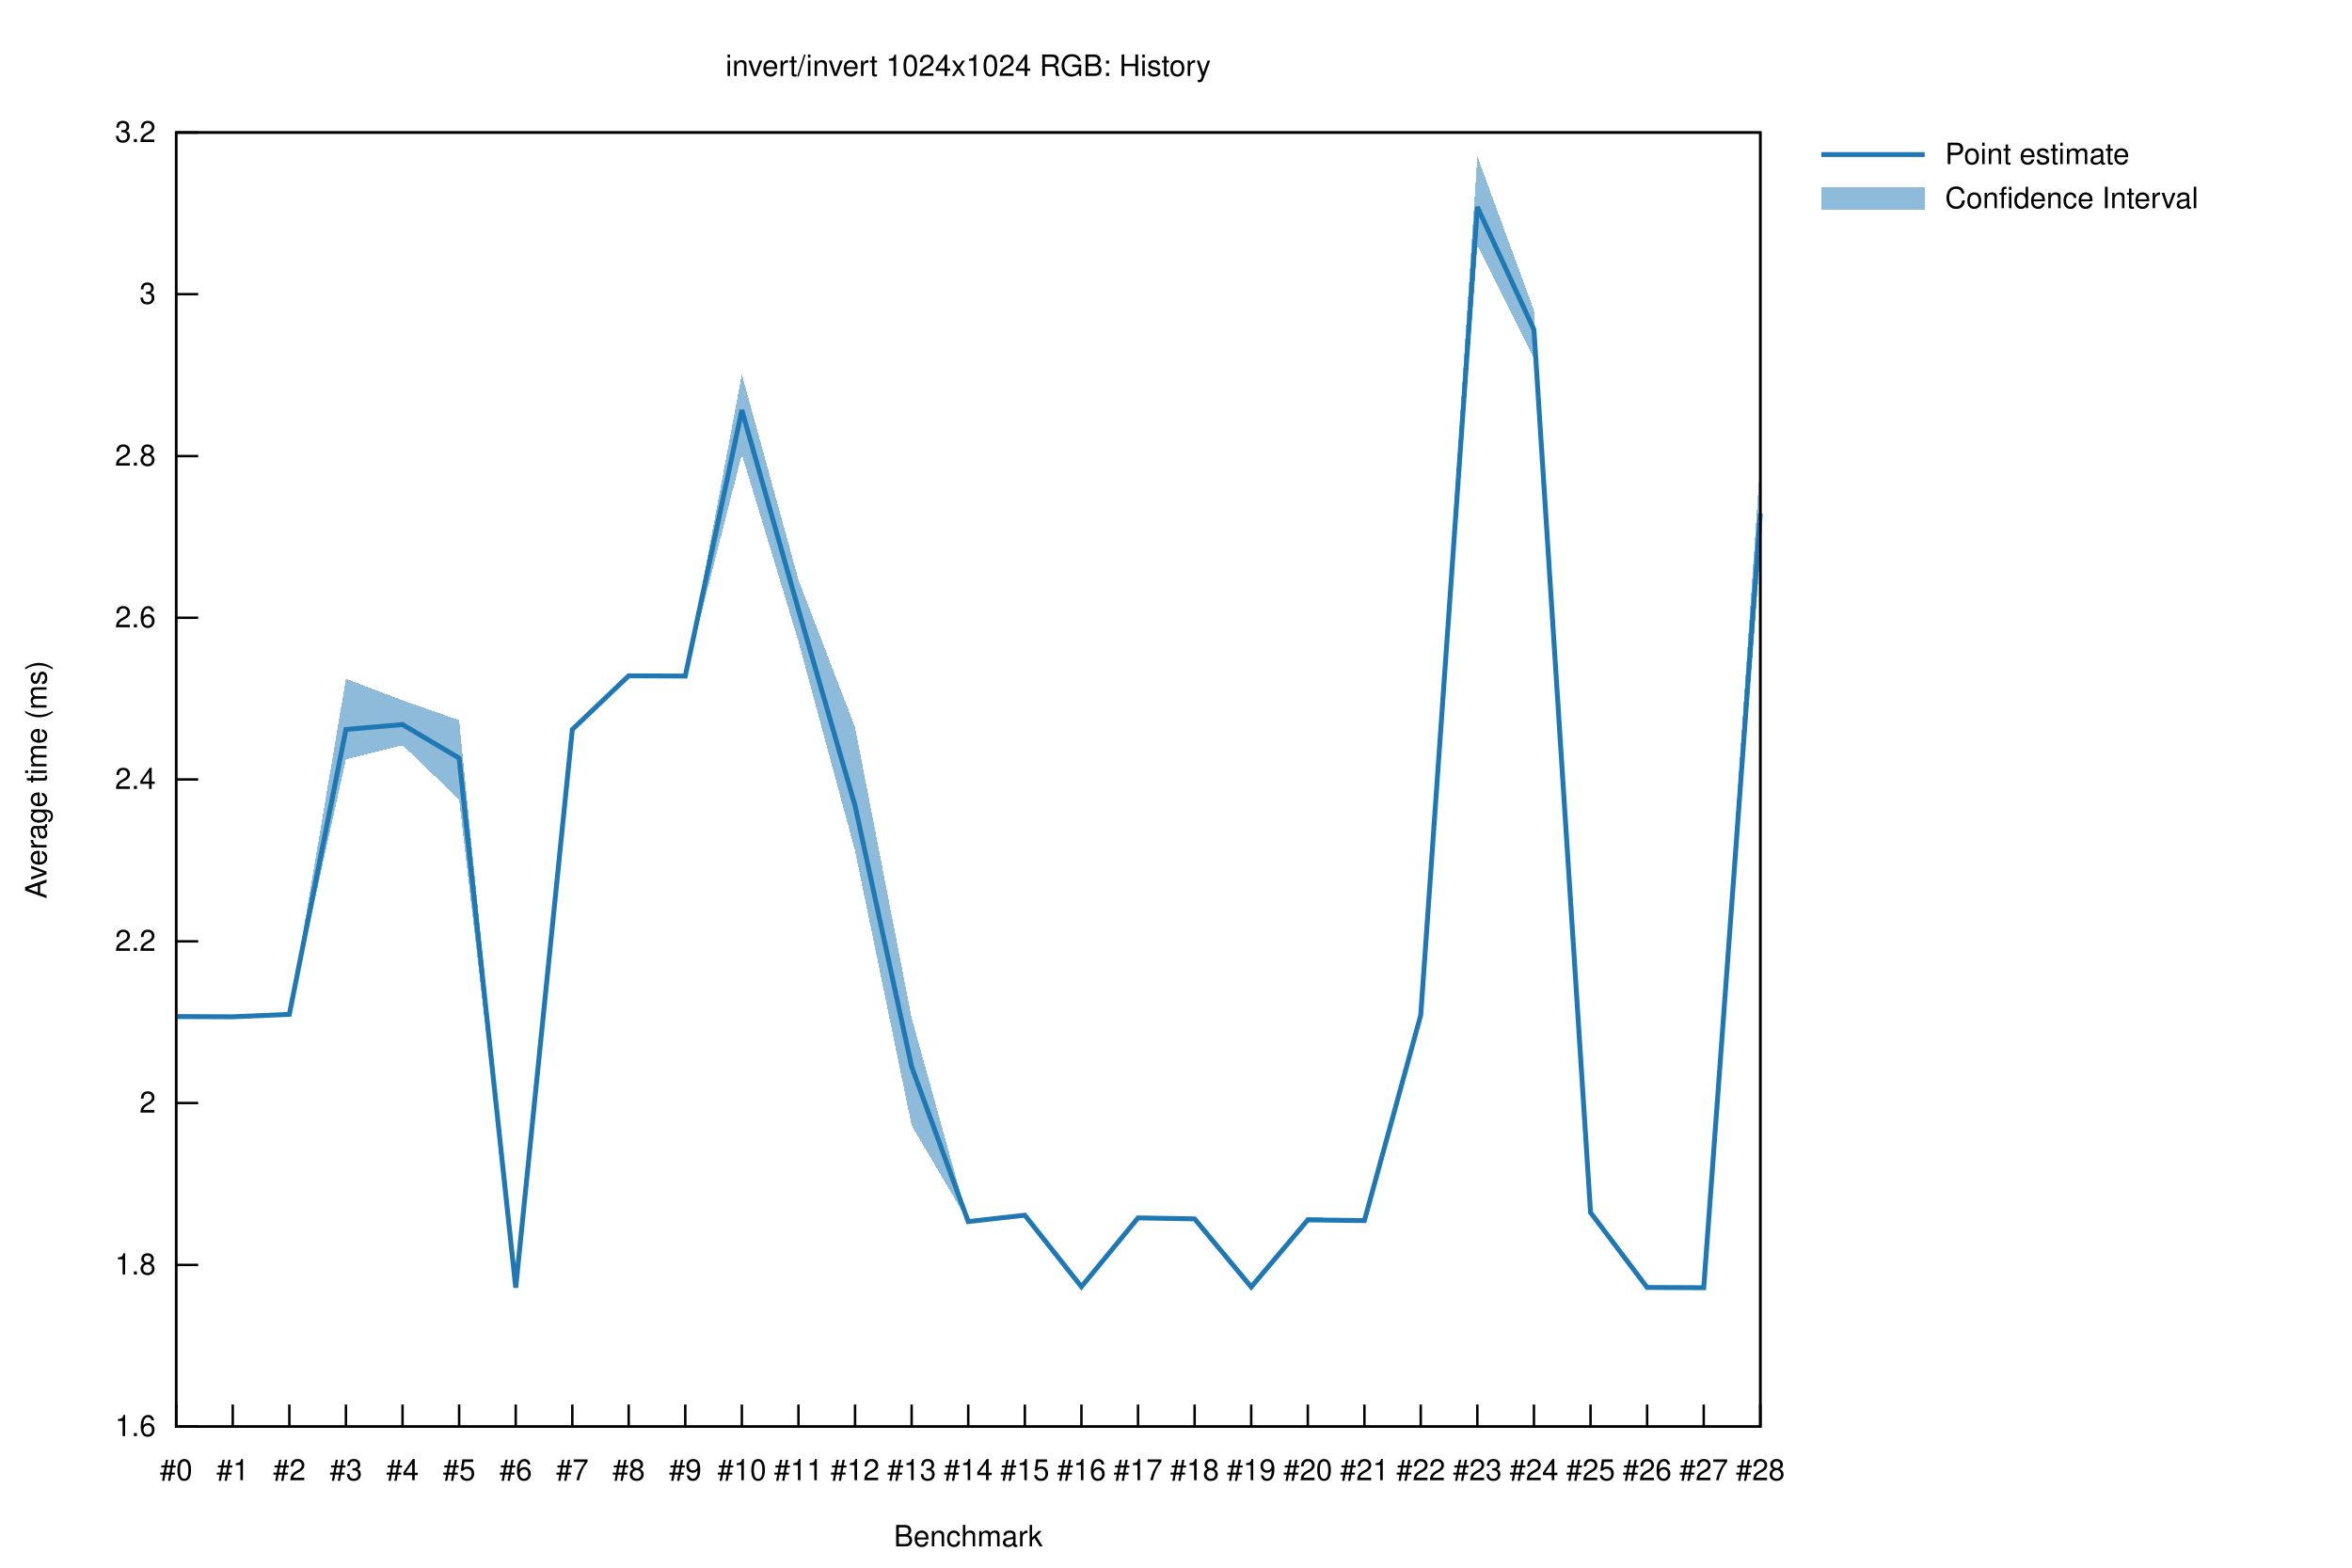
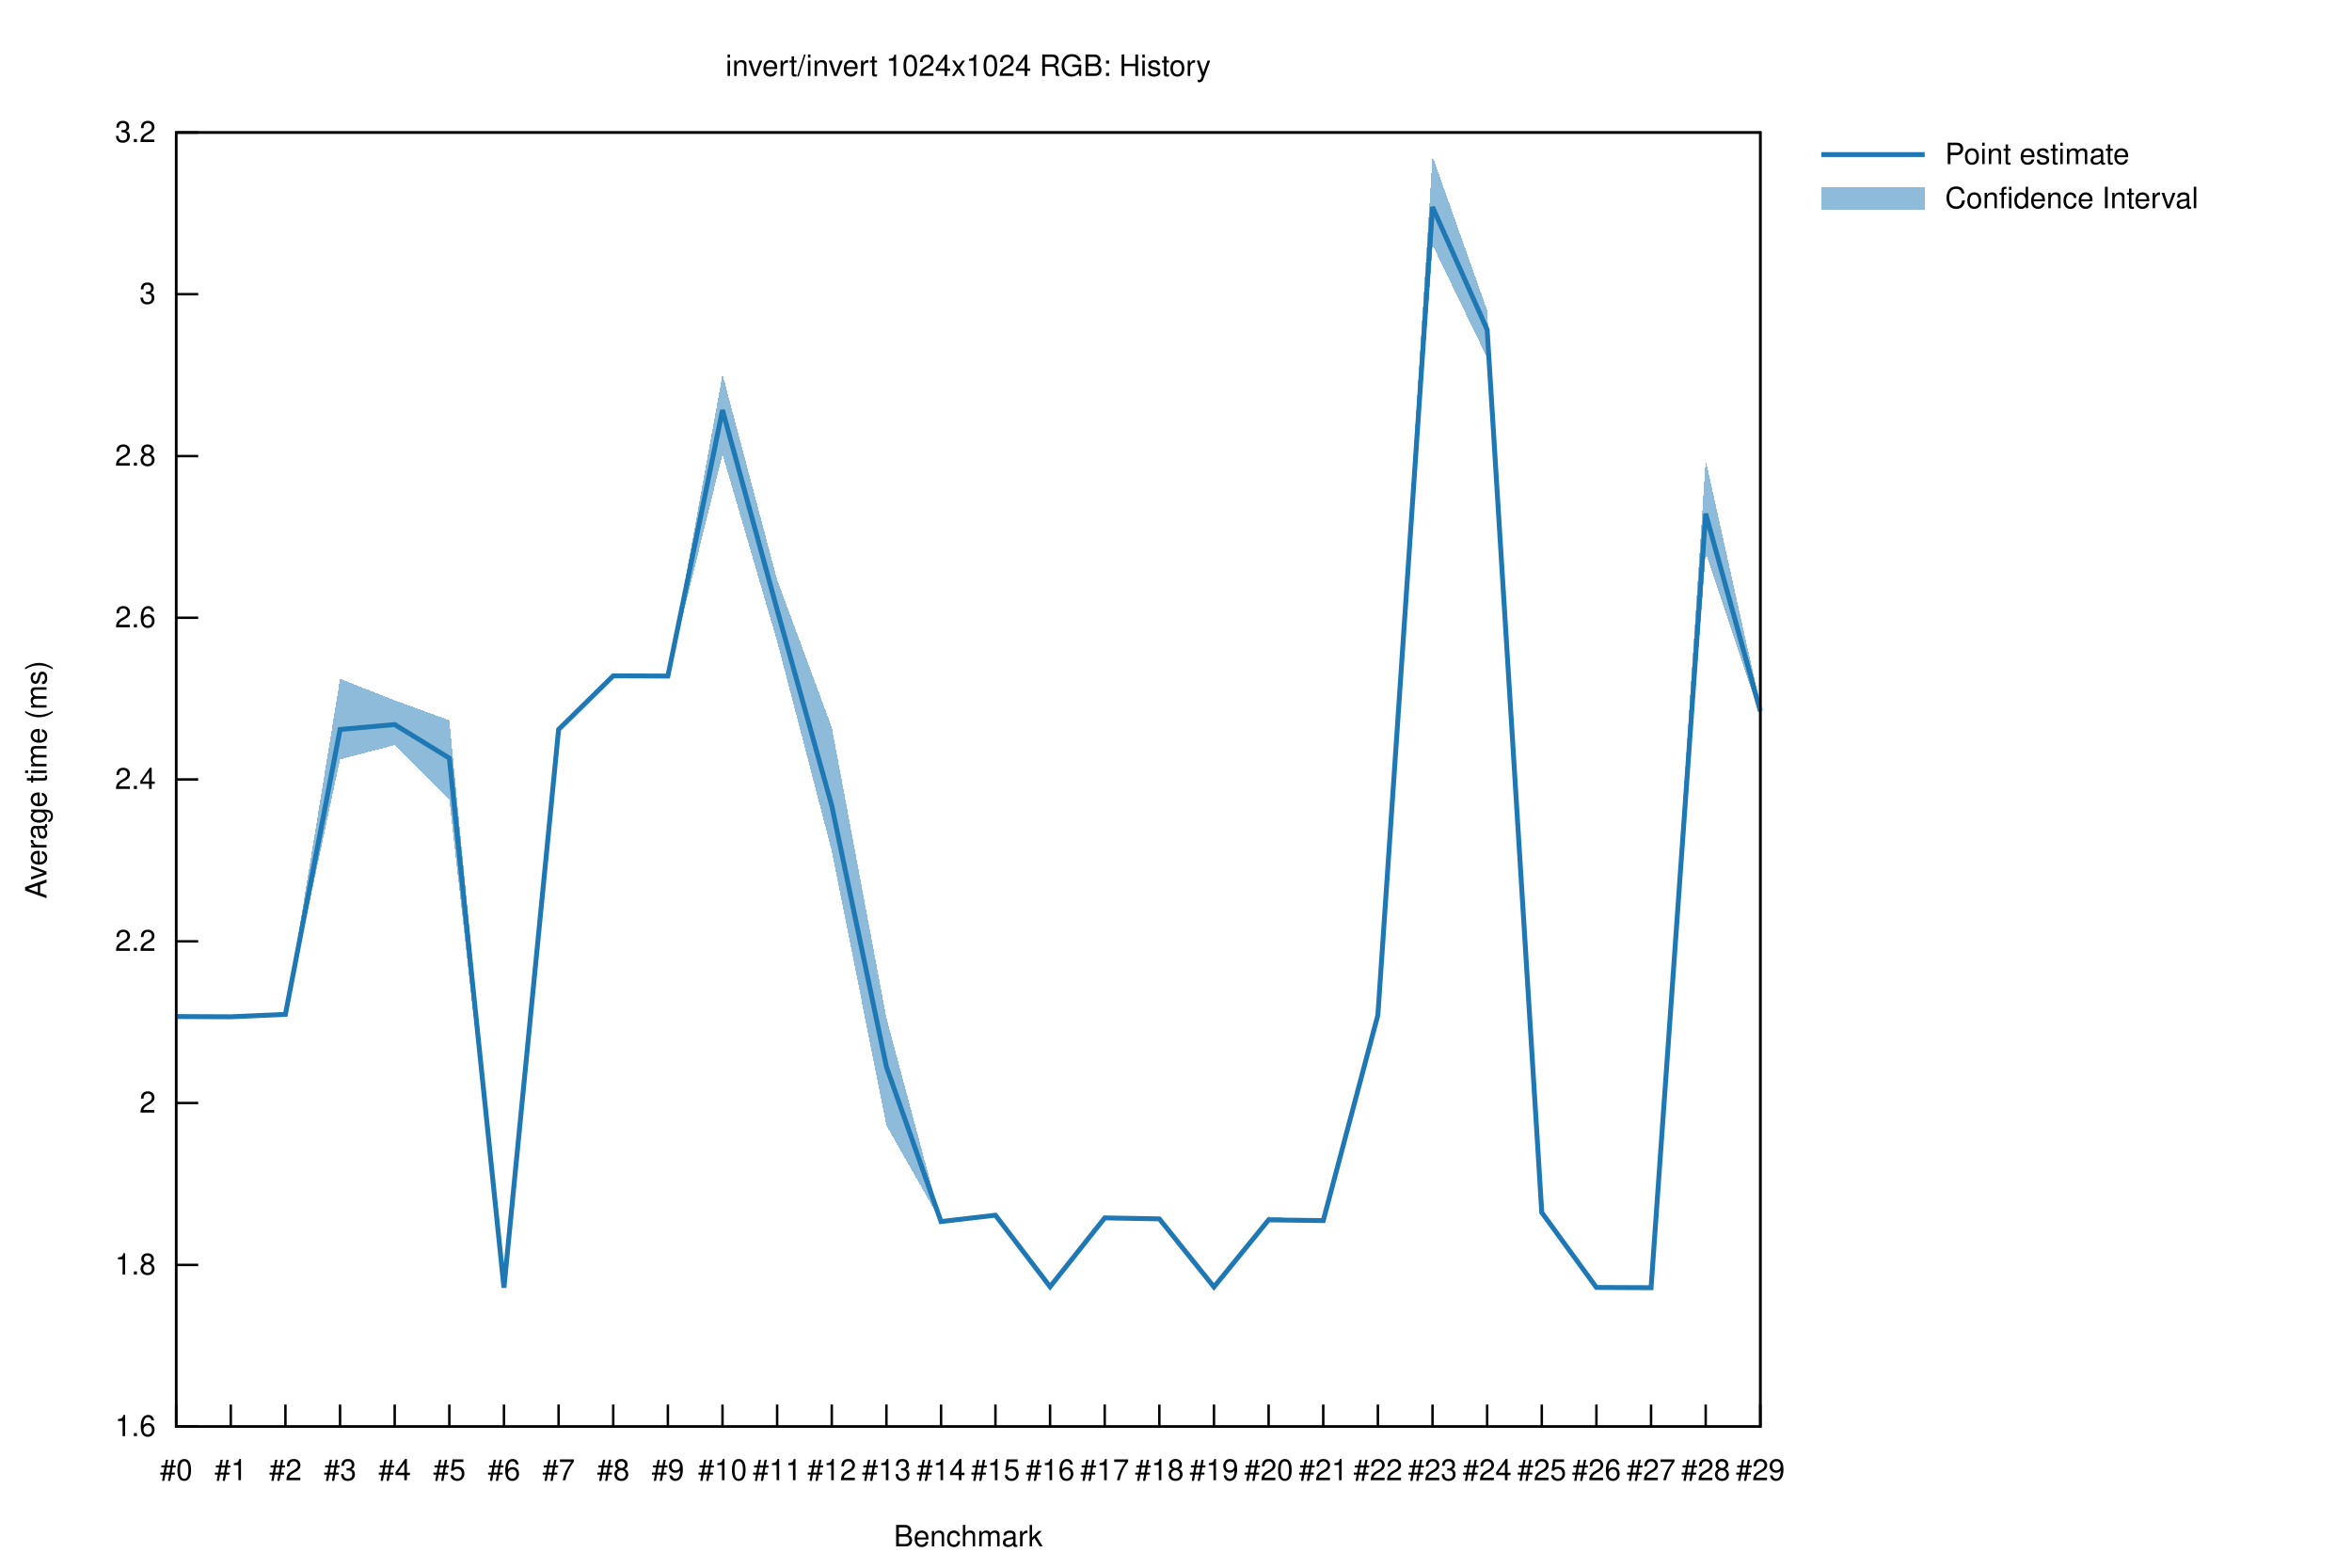
<svg xmlns="http://www.w3.org/2000/svg" xmlns:xlink="http://www.w3.org/1999/xlink" viewBox="0 0 960 640">
  <g id="gnuplot_canvas">
    <rect x="0" y="0" width="960" height="640" fill="none" />
    <defs>
      <circle id="gpDot" r="0.5" stroke-width="0.5" stroke="currentColor" />
      <path id="gpPt0" stroke-width="0.222" stroke="currentColor" d="M-1,0 h2 M0,-1 v2" />
      <path id="gpPt1" stroke-width="0.222" stroke="currentColor" d="M-1,-1 L1,1 M1,-1 L-1,1" />
      <path id="gpPt2" stroke-width="0.222" stroke="currentColor" d="M-1,0 L1,0 M0,-1 L0,1 M-1,-1 L1,1 M-1,1 L1,-1" />
      <rect id="gpPt3" stroke-width="0.222" stroke="currentColor" x="-1" y="-1" width="2" height="2" />
      <rect id="gpPt4" stroke-width="0.222" stroke="currentColor" fill="currentColor" x="-1" y="-1" width="2" height="2" />
      <circle id="gpPt5" stroke-width="0.222" stroke="currentColor" cx="0" cy="0" r="1" />
      <use xlink:href="#gpPt5" id="gpPt6" fill="currentColor" stroke="none" />
      <path id="gpPt7" stroke-width="0.222" stroke="currentColor" d="M0,-1.33 L-1.33,0.67 L1.33,0.67 z" />
      <use xlink:href="#gpPt7" id="gpPt8" fill="currentColor" stroke="none" />
      <use xlink:href="#gpPt7" id="gpPt9" stroke="currentColor" transform="rotate(180)" />
      <use xlink:href="#gpPt9" id="gpPt10" fill="currentColor" stroke="none" />
      <use xlink:href="#gpPt3" id="gpPt11" stroke="currentColor" transform="rotate(45)" />
      <use xlink:href="#gpPt11" id="gpPt12" fill="currentColor" stroke="none" />
      <path id="gpPt13" stroke-width="0.222" stroke="currentColor" d="M0,1.330 L1.265,0.411 L0.782,-1.067 L-0.782,-1.076 L-1.265,0.411 z" />
      <use xlink:href="#gpPt13" id="gpPt14" fill="currentColor" stroke="none" />
      <filter id="textbox" filterUnits="objectBoundingBox" x="0" y="0" height="1" width="1">
        <feFlood flood-color="white" flood-opacity="1" result="bgnd" />
        <feComposite in="SourceGraphic" in2="bgnd" operator="atop" />
      </filter>
      <filter id="greybox" filterUnits="objectBoundingBox" x="0" y="0" height="1" width="1">
        <feFlood flood-color="lightgrey" flood-opacity="1" result="grey" />
        <feComposite in="SourceGraphic" in2="grey" operator="atop" />
      </filter>
    </defs>
    <g fill="none" color="white" stroke="currentColor" stroke-width="1.00" stroke-linecap="butt" stroke-linejoin="miter">
</g>
    <g fill="none" color="black" stroke="currentColor" stroke-width="1.00" stroke-linecap="butt" stroke-linejoin="miter">
      <path stroke="black" d="M71.9,582.4 L80.9,582.4  " />
      <g transform="translate(63.6,586.3)" stroke="none" fill="black" font-family="Helvetica" font-size="12.00" text-anchor="end">
        <text>
          <tspan font-family="Helvetica"> 1.6</tspan>
        </text>
      </g>
    </g>
    <g fill="none" color="black" stroke="currentColor" stroke-width="1.00" stroke-linecap="butt" stroke-linejoin="miter">
      <path stroke="black" d="M71.9,516.4 L80.9,516.4  " />
      <g transform="translate(63.6,520.3)" stroke="none" fill="black" font-family="Helvetica" font-size="12.00" text-anchor="end">
        <text>
          <tspan font-family="Helvetica"> 1.8</tspan>
        </text>
      </g>
    </g>
    <g fill="none" color="black" stroke="currentColor" stroke-width="1.00" stroke-linecap="butt" stroke-linejoin="miter">
      <path stroke="black" d="M71.9,450.3 L80.9,450.3  " />
      <g transform="translate(63.6,454.2)" stroke="none" fill="black" font-family="Helvetica" font-size="12.00" text-anchor="end">
        <text>
          <tspan font-family="Helvetica"> 2</tspan>
        </text>
      </g>
    </g>
    <g fill="none" color="black" stroke="currentColor" stroke-width="1.00" stroke-linecap="butt" stroke-linejoin="miter">
      <path stroke="black" d="M71.9,384.3 L80.9,384.3  " />
      <g transform="translate(63.6,388.2)" stroke="none" fill="black" font-family="Helvetica" font-size="12.00" text-anchor="end">
        <text>
          <tspan font-family="Helvetica"> 2.2</tspan>
        </text>
      </g>
    </g>
    <g fill="none" color="black" stroke="currentColor" stroke-width="1.00" stroke-linecap="butt" stroke-linejoin="miter">
      <path stroke="black" d="M71.9,318.2 L80.9,318.2  " />
      <g transform="translate(63.6,322.1)" stroke="none" fill="black" font-family="Helvetica" font-size="12.00" text-anchor="end">
        <text>
          <tspan font-family="Helvetica"> 2.4</tspan>
        </text>
      </g>
    </g>
    <g fill="none" color="black" stroke="currentColor" stroke-width="1.00" stroke-linecap="butt" stroke-linejoin="miter">
      <path stroke="black" d="M71.9,252.2 L80.9,252.2  " />
      <g transform="translate(63.6,256.1)" stroke="none" fill="black" font-family="Helvetica" font-size="12.00" text-anchor="end">
        <text>
          <tspan font-family="Helvetica"> 2.6</tspan>
        </text>
      </g>
    </g>
    <g fill="none" color="black" stroke="currentColor" stroke-width="1.00" stroke-linecap="butt" stroke-linejoin="miter">
      <path stroke="black" d="M71.9,186.2 L80.9,186.2  " />
      <g transform="translate(63.6,190.1)" stroke="none" fill="black" font-family="Helvetica" font-size="12.00" text-anchor="end">
        <text>
          <tspan font-family="Helvetica"> 2.8</tspan>
        </text>
      </g>
    </g>
    <g fill="none" color="black" stroke="currentColor" stroke-width="1.00" stroke-linecap="butt" stroke-linejoin="miter">
      <path stroke="black" d="M71.9,120.1 L80.9,120.1  " />
      <g transform="translate(63.6,124.0)" stroke="none" fill="black" font-family="Helvetica" font-size="12.00" text-anchor="end">
        <text>
          <tspan font-family="Helvetica"> 3</tspan>
        </text>
      </g>
    </g>
    <g fill="none" color="black" stroke="currentColor" stroke-width="1.00" stroke-linecap="butt" stroke-linejoin="miter">
      <path stroke="black" d="M71.9,54.1 L80.9,54.1  " />
      <g transform="translate(63.6,58.0)" stroke="none" fill="black" font-family="Helvetica" font-size="12.00" text-anchor="end">
        <text>
          <tspan font-family="Helvetica"> 3.2</tspan>
        </text>
      </g>
    </g>
    <g fill="none" color="black" stroke="currentColor" stroke-width="1.00" stroke-linecap="butt" stroke-linejoin="miter">
      <path stroke="black" d="M71.9,582.4 L71.9,573.4  " />
      <g transform="translate(71.9,604.3)" stroke="none" fill="black" font-family="Helvetica" font-size="12.00" text-anchor="middle">
        <text>
          <tspan font-family="Helvetica">#0</tspan>
        </text>
      </g>
    </g>
    <g fill="none" color="black" stroke="currentColor" stroke-width="1.00" stroke-linecap="butt" stroke-linejoin="miter">
-       <path stroke="black" d="M95.0,582.4 L95.0,573.4  " />
-       <g transform="translate(95.0,604.3)" stroke="none" fill="black" font-family="Helvetica" font-size="12.00" text-anchor="middle">
+       <path stroke="black" d="M94.2,582.4 L94.2,573.4  " />
+       <g transform="translate(94.2,604.3)" stroke="none" fill="black" font-family="Helvetica" font-size="12.00" text-anchor="middle">
        <text>
          <tspan font-family="Helvetica">#1</tspan>
        </text>
      </g>
    </g>
    <g fill="none" color="black" stroke="currentColor" stroke-width="1.00" stroke-linecap="butt" stroke-linejoin="miter">
-       <path stroke="black" d="M118.1,582.4 L118.1,573.4  " />
-       <g transform="translate(118.1,604.3)" stroke="none" fill="black" font-family="Helvetica" font-size="12.00" text-anchor="middle">
+       <path stroke="black" d="M116.5,582.4 L116.5,573.4  " />
+       <g transform="translate(116.5,604.3)" stroke="none" fill="black" font-family="Helvetica" font-size="12.00" text-anchor="middle">
        <text>
          <tspan font-family="Helvetica">#2</tspan>
        </text>
      </g>
    </g>
    <g fill="none" color="black" stroke="currentColor" stroke-width="1.00" stroke-linecap="butt" stroke-linejoin="miter">
-       <path stroke="black" d="M141.2,582.4 L141.2,573.4  " />
-       <g transform="translate(141.2,604.3)" stroke="none" fill="black" font-family="Helvetica" font-size="12.00" text-anchor="middle">
+       <path stroke="black" d="M138.8,582.4 L138.8,573.4  " />
+       <g transform="translate(138.8,604.3)" stroke="none" fill="black" font-family="Helvetica" font-size="12.00" text-anchor="middle">
        <text>
          <tspan font-family="Helvetica">#3</tspan>
        </text>
      </g>
    </g>
    <g fill="none" color="black" stroke="currentColor" stroke-width="1.00" stroke-linecap="butt" stroke-linejoin="miter">
-       <path stroke="black" d="M164.3,582.4 L164.3,573.4  " />
-       <g transform="translate(164.3,604.3)" stroke="none" fill="black" font-family="Helvetica" font-size="12.00" text-anchor="middle">
+       <path stroke="black" d="M161.1,582.4 L161.1,573.4  " />
+       <g transform="translate(161.1,604.3)" stroke="none" fill="black" font-family="Helvetica" font-size="12.00" text-anchor="middle">
        <text>
          <tspan font-family="Helvetica">#4</tspan>
        </text>
      </g>
    </g>
    <g fill="none" color="black" stroke="currentColor" stroke-width="1.00" stroke-linecap="butt" stroke-linejoin="miter">
-       <path stroke="black" d="M187.4,582.4 L187.4,573.4  " />
-       <g transform="translate(187.4,604.3)" stroke="none" fill="black" font-family="Helvetica" font-size="12.00" text-anchor="middle">
+       <path stroke="black" d="M183.4,582.4 L183.4,573.4  " />
+       <g transform="translate(183.4,604.3)" stroke="none" fill="black" font-family="Helvetica" font-size="12.00" text-anchor="middle">
        <text>
          <tspan font-family="Helvetica">#5</tspan>
        </text>
      </g>
    </g>
    <g fill="none" color="black" stroke="currentColor" stroke-width="1.00" stroke-linecap="butt" stroke-linejoin="miter">
-       <path stroke="black" d="M210.5,582.4 L210.5,573.4  " />
-       <g transform="translate(210.5,604.3)" stroke="none" fill="black" font-family="Helvetica" font-size="12.00" text-anchor="middle">
+       <path stroke="black" d="M205.7,582.4 L205.7,573.4  " />
+       <g transform="translate(205.7,604.3)" stroke="none" fill="black" font-family="Helvetica" font-size="12.00" text-anchor="middle">
        <text>
          <tspan font-family="Helvetica">#6</tspan>
        </text>
      </g>
    </g>
    <g fill="none" color="black" stroke="currentColor" stroke-width="1.00" stroke-linecap="butt" stroke-linejoin="miter">
-       <path stroke="black" d="M233.6,582.4 L233.6,573.4  " />
-       <g transform="translate(233.6,604.3)" stroke="none" fill="black" font-family="Helvetica" font-size="12.00" text-anchor="middle">
+       <path stroke="black" d="M228.0,582.4 L228.0,573.4  " />
+       <g transform="translate(228.0,604.3)" stroke="none" fill="black" font-family="Helvetica" font-size="12.00" text-anchor="middle">
        <text>
          <tspan font-family="Helvetica">#7</tspan>
        </text>
      </g>
    </g>
    <g fill="none" color="black" stroke="currentColor" stroke-width="1.00" stroke-linecap="butt" stroke-linejoin="miter">
-       <path stroke="black" d="M256.6,582.4 L256.6,573.4  " />
-       <g transform="translate(256.6,604.3)" stroke="none" fill="black" font-family="Helvetica" font-size="12.00" text-anchor="middle">
+       <path stroke="black" d="M250.3,582.4 L250.3,573.4  " />
+       <g transform="translate(250.3,604.3)" stroke="none" fill="black" font-family="Helvetica" font-size="12.00" text-anchor="middle">
        <text>
          <tspan font-family="Helvetica">#8</tspan>
        </text>
      </g>
    </g>
    <g fill="none" color="black" stroke="currentColor" stroke-width="1.00" stroke-linecap="butt" stroke-linejoin="miter">
-       <path stroke="black" d="M279.7,582.4 L279.7,573.4  " />
-       <g transform="translate(279.7,604.3)" stroke="none" fill="black" font-family="Helvetica" font-size="12.00" text-anchor="middle">
+       <path stroke="black" d="M272.6,582.4 L272.6,573.4  " />
+       <g transform="translate(272.6,604.3)" stroke="none" fill="black" font-family="Helvetica" font-size="12.00" text-anchor="middle">
        <text>
          <tspan font-family="Helvetica">#9</tspan>
        </text>
      </g>
    </g>
    <g fill="none" color="black" stroke="currentColor" stroke-width="1.00" stroke-linecap="butt" stroke-linejoin="miter">
-       <path stroke="black" d="M302.8,582.4 L302.8,573.4  " />
-       <g transform="translate(302.8,604.3)" stroke="none" fill="black" font-family="Helvetica" font-size="12.00" text-anchor="middle">
+       <path stroke="black" d="M294.9,582.4 L294.9,573.4  " />
+       <g transform="translate(294.9,604.3)" stroke="none" fill="black" font-family="Helvetica" font-size="12.00" text-anchor="middle">
        <text>
          <tspan font-family="Helvetica">#10</tspan>
        </text>
      </g>
    </g>
    <g fill="none" color="black" stroke="currentColor" stroke-width="1.00" stroke-linecap="butt" stroke-linejoin="miter">
-       <path stroke="black" d="M325.9,582.4 L325.9,573.4  " />
-       <g transform="translate(325.9,604.3)" stroke="none" fill="black" font-family="Helvetica" font-size="12.00" text-anchor="middle">
+       <path stroke="black" d="M317.2,582.4 L317.2,573.4  " />
+       <g transform="translate(317.2,604.3)" stroke="none" fill="black" font-family="Helvetica" font-size="12.00" text-anchor="middle">
        <text>
          <tspan font-family="Helvetica">#11</tspan>
        </text>
      </g>
    </g>
    <g fill="none" color="black" stroke="currentColor" stroke-width="1.00" stroke-linecap="butt" stroke-linejoin="miter">
-       <path stroke="black" d="M349.0,582.4 L349.0,573.4  " />
-       <g transform="translate(349.0,604.3)" stroke="none" fill="black" font-family="Helvetica" font-size="12.00" text-anchor="middle">
+       <path stroke="black" d="M339.5,582.4 L339.5,573.4  " />
+       <g transform="translate(339.5,604.3)" stroke="none" fill="black" font-family="Helvetica" font-size="12.00" text-anchor="middle">
        <text>
          <tspan font-family="Helvetica">#12</tspan>
        </text>
      </g>
    </g>
    <g fill="none" color="black" stroke="currentColor" stroke-width="1.00" stroke-linecap="butt" stroke-linejoin="miter">
-       <path stroke="black" d="M372.1,582.4 L372.1,573.4  " />
-       <g transform="translate(372.1,604.3)" stroke="none" fill="black" font-family="Helvetica" font-size="12.00" text-anchor="middle">
+       <path stroke="black" d="M361.8,582.4 L361.8,573.4  " />
+       <g transform="translate(361.8,604.3)" stroke="none" fill="black" font-family="Helvetica" font-size="12.00" text-anchor="middle">
        <text>
          <tspan font-family="Helvetica">#13</tspan>
        </text>
      </g>
    </g>
    <g fill="none" color="black" stroke="currentColor" stroke-width="1.00" stroke-linecap="butt" stroke-linejoin="miter">
-       <path stroke="black" d="M395.2,582.4 L395.2,573.4  " />
-       <g transform="translate(395.2,604.3)" stroke="none" fill="black" font-family="Helvetica" font-size="12.00" text-anchor="middle">
+       <path stroke="black" d="M384.1,582.4 L384.1,573.4  " />
+       <g transform="translate(384.1,604.3)" stroke="none" fill="black" font-family="Helvetica" font-size="12.00" text-anchor="middle">
        <text>
          <tspan font-family="Helvetica">#14</tspan>
        </text>
      </g>
    </g>
    <g fill="none" color="black" stroke="currentColor" stroke-width="1.00" stroke-linecap="butt" stroke-linejoin="miter">
-       <path stroke="black" d="M418.3,582.4 L418.3,573.4  " />
-       <g transform="translate(418.3,604.3)" stroke="none" fill="black" font-family="Helvetica" font-size="12.00" text-anchor="middle">
+       <path stroke="black" d="M406.3,582.4 L406.3,573.4  " />
+       <g transform="translate(406.3,604.3)" stroke="none" fill="black" font-family="Helvetica" font-size="12.00" text-anchor="middle">
        <text>
          <tspan font-family="Helvetica">#15</tspan>
        </text>
      </g>
    </g>
    <g fill="none" color="black" stroke="currentColor" stroke-width="1.00" stroke-linecap="butt" stroke-linejoin="miter">
-       <path stroke="black" d="M441.4,582.4 L441.4,573.4  " />
-       <g transform="translate(441.4,604.3)" stroke="none" fill="black" font-family="Helvetica" font-size="12.00" text-anchor="middle">
+       <path stroke="black" d="M428.6,582.4 L428.6,573.4  " />
+       <g transform="translate(428.6,604.3)" stroke="none" fill="black" font-family="Helvetica" font-size="12.00" text-anchor="middle">
        <text>
          <tspan font-family="Helvetica">#16</tspan>
        </text>
      </g>
    </g>
    <g fill="none" color="black" stroke="currentColor" stroke-width="1.00" stroke-linecap="butt" stroke-linejoin="miter">
-       <path stroke="black" d="M464.5,582.4 L464.5,573.4  " />
-       <g transform="translate(464.5,604.3)" stroke="none" fill="black" font-family="Helvetica" font-size="12.00" text-anchor="middle">
+       <path stroke="black" d="M450.9,582.4 L450.9,573.4  " />
+       <g transform="translate(450.9,604.3)" stroke="none" fill="black" font-family="Helvetica" font-size="12.00" text-anchor="middle">
        <text>
          <tspan font-family="Helvetica">#17</tspan>
        </text>
      </g>
    </g>
    <g fill="none" color="black" stroke="currentColor" stroke-width="1.00" stroke-linecap="butt" stroke-linejoin="miter">
-       <path stroke="black" d="M487.6,582.4 L487.6,573.4  " />
-       <g transform="translate(487.6,604.3)" stroke="none" fill="black" font-family="Helvetica" font-size="12.00" text-anchor="middle">
+       <path stroke="black" d="M473.2,582.4 L473.2,573.4  " />
+       <g transform="translate(473.2,604.3)" stroke="none" fill="black" font-family="Helvetica" font-size="12.00" text-anchor="middle">
        <text>
          <tspan font-family="Helvetica">#18</tspan>
        </text>
      </g>
    </g>
    <g fill="none" color="black" stroke="currentColor" stroke-width="1.00" stroke-linecap="butt" stroke-linejoin="miter">
-       <path stroke="black" d="M510.7,582.4 L510.7,573.4  " />
-       <g transform="translate(510.7,604.3)" stroke="none" fill="black" font-family="Helvetica" font-size="12.00" text-anchor="middle">
+       <path stroke="black" d="M495.5,582.4 L495.5,573.4  " />
+       <g transform="translate(495.5,604.3)" stroke="none" fill="black" font-family="Helvetica" font-size="12.00" text-anchor="middle">
        <text>
          <tspan font-family="Helvetica">#19</tspan>
        </text>
      </g>
    </g>
    <g fill="none" color="black" stroke="currentColor" stroke-width="1.00" stroke-linecap="butt" stroke-linejoin="miter">
-       <path stroke="black" d="M533.8,582.4 L533.8,573.4  " />
-       <g transform="translate(533.8,604.3)" stroke="none" fill="black" font-family="Helvetica" font-size="12.00" text-anchor="middle">
+       <path stroke="black" d="M517.8,582.4 L517.8,573.4  " />
+       <g transform="translate(517.8,604.3)" stroke="none" fill="black" font-family="Helvetica" font-size="12.00" text-anchor="middle">
        <text>
          <tspan font-family="Helvetica">#20</tspan>
        </text>
      </g>
    </g>
    <g fill="none" color="black" stroke="currentColor" stroke-width="1.00" stroke-linecap="butt" stroke-linejoin="miter">
-       <path stroke="black" d="M556.9,582.4 L556.9,573.4  " />
-       <g transform="translate(556.9,604.3)" stroke="none" fill="black" font-family="Helvetica" font-size="12.00" text-anchor="middle">
+       <path stroke="black" d="M540.1,582.4 L540.1,573.4  " />
+       <g transform="translate(540.1,604.3)" stroke="none" fill="black" font-family="Helvetica" font-size="12.00" text-anchor="middle">
        <text>
          <tspan font-family="Helvetica">#21</tspan>
        </text>
      </g>
    </g>
    <g fill="none" color="black" stroke="currentColor" stroke-width="1.00" stroke-linecap="butt" stroke-linejoin="miter">
-       <path stroke="black" d="M579.9,582.4 L579.9,573.4  " />
-       <g transform="translate(579.9,604.3)" stroke="none" fill="black" font-family="Helvetica" font-size="12.00" text-anchor="middle">
+       <path stroke="black" d="M562.4,582.4 L562.4,573.4  " />
+       <g transform="translate(562.4,604.3)" stroke="none" fill="black" font-family="Helvetica" font-size="12.00" text-anchor="middle">
        <text>
          <tspan font-family="Helvetica">#22</tspan>
        </text>
      </g>
    </g>
    <g fill="none" color="black" stroke="currentColor" stroke-width="1.00" stroke-linecap="butt" stroke-linejoin="miter">
-       <path stroke="black" d="M603.0,582.4 L603.0,573.4  " />
-       <g transform="translate(603.0,604.3)" stroke="none" fill="black" font-family="Helvetica" font-size="12.00" text-anchor="middle">
+       <path stroke="black" d="M584.7,582.4 L584.7,573.4  " />
+       <g transform="translate(584.7,604.3)" stroke="none" fill="black" font-family="Helvetica" font-size="12.00" text-anchor="middle">
        <text>
          <tspan font-family="Helvetica">#23</tspan>
        </text>
      </g>
    </g>
    <g fill="none" color="black" stroke="currentColor" stroke-width="1.00" stroke-linecap="butt" stroke-linejoin="miter">
-       <path stroke="black" d="M626.1,582.4 L626.1,573.4  " />
-       <g transform="translate(626.1,604.3)" stroke="none" fill="black" font-family="Helvetica" font-size="12.00" text-anchor="middle">
+       <path stroke="black" d="M607.0,582.4 L607.0,573.4  " />
+       <g transform="translate(607.0,604.3)" stroke="none" fill="black" font-family="Helvetica" font-size="12.00" text-anchor="middle">
        <text>
          <tspan font-family="Helvetica">#24</tspan>
        </text>
      </g>
    </g>
    <g fill="none" color="black" stroke="currentColor" stroke-width="1.00" stroke-linecap="butt" stroke-linejoin="miter">
-       <path stroke="black" d="M649.2,582.4 L649.2,573.4  " />
-       <g transform="translate(649.2,604.3)" stroke="none" fill="black" font-family="Helvetica" font-size="12.00" text-anchor="middle">
+       <path stroke="black" d="M629.3,582.4 L629.3,573.4  " />
+       <g transform="translate(629.3,604.3)" stroke="none" fill="black" font-family="Helvetica" font-size="12.00" text-anchor="middle">
        <text>
          <tspan font-family="Helvetica">#25</tspan>
        </text>
      </g>
    </g>
    <g fill="none" color="black" stroke="currentColor" stroke-width="1.00" stroke-linecap="butt" stroke-linejoin="miter">
-       <path stroke="black" d="M672.3,582.4 L672.3,573.4  " />
-       <g transform="translate(672.3,604.3)" stroke="none" fill="black" font-family="Helvetica" font-size="12.00" text-anchor="middle">
+       <path stroke="black" d="M651.6,582.4 L651.6,573.4  " />
+       <g transform="translate(651.6,604.3)" stroke="none" fill="black" font-family="Helvetica" font-size="12.00" text-anchor="middle">
        <text>
          <tspan font-family="Helvetica">#26</tspan>
        </text>
      </g>
    </g>
    <g fill="none" color="black" stroke="currentColor" stroke-width="1.00" stroke-linecap="butt" stroke-linejoin="miter">
-       <path stroke="black" d="M695.4,582.4 L695.4,573.4  " />
-       <g transform="translate(695.4,604.3)" stroke="none" fill="black" font-family="Helvetica" font-size="12.00" text-anchor="middle">
+       <path stroke="black" d="M673.9,582.4 L673.9,573.4  " />
+       <g transform="translate(673.9,604.3)" stroke="none" fill="black" font-family="Helvetica" font-size="12.00" text-anchor="middle">
        <text>
          <tspan font-family="Helvetica">#27</tspan>
+         </text>
+       </g>
+     </g>
+     <g fill="none" color="black" stroke="currentColor" stroke-width="1.00" stroke-linecap="butt" stroke-linejoin="miter">
+       <path stroke="black" d="M696.2,582.4 L696.2,573.4  " />
+       <g transform="translate(696.2,604.3)" stroke="none" fill="black" font-family="Helvetica" font-size="12.00" text-anchor="middle">
+         <text>
+           <tspan font-family="Helvetica">#28</tspan>
        </text>
      </g>
    </g>
    <g fill="none" color="black" stroke="currentColor" stroke-width="1.00" stroke-linecap="butt" stroke-linejoin="miter">
      <path stroke="black" d="M718.5,582.4 L718.5,573.4  " />
      <g transform="translate(718.5,604.3)" stroke="none" fill="black" font-family="Helvetica" font-size="12.00" text-anchor="middle">
        <text>
-           <tspan font-family="Helvetica">#28</tspan>
+           <tspan font-family="Helvetica">#29</tspan>
        </text>
      </g>
    </g>
    <g fill="none" color="black" stroke="currentColor" stroke-width="1.00" stroke-linecap="butt" stroke-linejoin="miter">
</g>
    <g fill="none" color="black" stroke="currentColor" stroke-width="1.00" stroke-linecap="butt" stroke-linejoin="miter">
      <path stroke="black" d="M71.9,54.1 L71.9,582.4 L718.5,582.4 L718.5,54.1 L71.9,54.1 Z  " />
    </g>
    <g fill="none" color="black" stroke="currentColor" stroke-width="1.00" stroke-linecap="butt" stroke-linejoin="miter">
      <g transform="translate(19.0,318.3) rotate(270)" stroke="none" fill="black" font-family="Helvetica" font-size="12.00" text-anchor="middle">
        <text>
          <tspan font-family="Helvetica">Average time (ms)</tspan>
        </text>
      </g>
    </g>
    <g fill="none" color="black" stroke="currentColor" stroke-width="1.00" stroke-linecap="butt" stroke-linejoin="miter">
      <g transform="translate(395.2,631.3)" stroke="none" fill="black" font-family="Helvetica" font-size="12.00" text-anchor="middle">
        <text>
          <tspan font-family="Helvetica">Benchmark</tspan>
        </text>
      </g>
    </g>
    <g fill="none" color="black" stroke="currentColor" stroke-width="1.00" stroke-linecap="butt" stroke-linejoin="miter">
      <g transform="translate(395.2,31.0)" stroke="none" fill="black" font-family="Helvetica" font-size="12.00" text-anchor="middle">
        <text>
          <tspan font-family="Helvetica">invert/invert 1024x1024 RGB: History</tspan>
        </text>
      </g>
    </g>
    <g fill="none" color="black" stroke="currentColor" stroke-width="1.00" stroke-linecap="butt" stroke-linejoin="miter">
</g>
    <g id="gnuplot_plot_1">
      <g fill="none" color="white" stroke="currentColor" stroke-width="2.00" stroke-linecap="butt" stroke-linejoin="miter">
</g>
      <g fill="none" color="black" stroke="currentColor" stroke-width="2.00" stroke-linecap="butt" stroke-linejoin="miter">
        <g transform="translate(793.9,67.0)" stroke="none" fill="black" font-family="Helvetica" font-size="12.00" text-anchor="start">
          <text>
            <tspan font-family="Helvetica">Point estimate</tspan>
          </text>
        </g>
      </g>
      <g fill="none" color="black" stroke="currentColor" stroke-width="2.00" stroke-linecap="butt" stroke-linejoin="miter">
-         <path stroke="rgb( 31, 120, 180)" d="M743.4,63.1 L785.6,63.1 M71.9,415.0 L95.0,415.1 L118.1,414.1 L141.2,297.8 L164.3,295.8 L187.4,309.5   L210.5,525.7 L233.6,297.8 L256.6,275.9 L279.7,276.0 L302.8,167.4 L325.9,248.9 L349.0,328.9 L372.1,435.5   L395.2,498.7 L418.3,496.1 L441.4,525.3 L464.5,497.2 L487.6,497.6 L510.7,525.4 L533.8,498.0 L556.9,498.3   L579.9,414.4 L603.0,84.5 L626.1,134.6 L649.2,495.0 L672.3,525.6 L695.4,525.7 L718.5,209.7  " />
+         <path stroke="rgb( 31, 120, 180)" d="M743.4,63.1 L785.6,63.1 M71.9,415.0 L94.2,415.1 L116.5,414.1 L138.8,297.8 L161.1,295.8 L183.4,309.5   L205.7,525.7 L228.0,297.8 L250.3,275.9 L272.6,276.0 L294.9,167.4 L317.2,248.9 L339.5,328.9 L361.8,435.5   L384.1,498.7 L406.3,496.1 L428.6,525.3 L450.9,497.2 L473.2,497.6 L495.5,525.4 L517.8,498.0 L540.1,498.3   L562.4,414.4 L584.7,84.5 L607.0,134.6 L629.3,495.0 L651.6,525.6 L673.9,525.7 L696.2,209.7 L718.5,290.3    " />
      </g>
    </g>
    <g id="gnuplot_plot_2">
      <g fill="none" color="white" stroke="rgb( 31, 120, 180)" stroke-width="1.00" stroke-linecap="butt" stroke-linejoin="miter">
</g>
      <g fill="none" color="black" stroke="currentColor" stroke-width="1.00" stroke-linecap="butt" stroke-linejoin="miter">
        <g transform="translate(793.9,85.0)" stroke="none" fill="black" font-family="Helvetica" font-size="12.00" text-anchor="start">
          <text>
            <tspan font-family="Helvetica">Confidence Interval</tspan>
          </text>
        </g>
      </g>
      <g fill="none" color="black" stroke="currentColor" stroke-width="1.00" stroke-linecap="butt" stroke-linejoin="miter">
        <g stroke="none" shape-rendering="crispEdges">
          <polygon fill="rgb( 31, 120, 180)" fill-opacity="0.5" points="743.4,85.6 785.6,85.6 785.6,76.6 743.4,76.6 " />
-           <polygon fill="rgb( 31, 120, 180)" fill-opacity="0.5" points="71.9,414.9 95.0,415.1 118.1,413.9 141.2,277.1 164.3,285.9 187.4,294.0 210.5,525.6 233.6,297.6 256.6,275.8 279.7,275.9 302.8,152.8 325.9,236.7 349.0,296.9 372.1,415.6 395.2,498.7 418.3,495.9 441.4,524.9 464.5,497.0 487.6,497.5 510.7,525.4 533.8,496.7 556.9,498.2 579.9,414.3 603.0,63.8 626.1,126.7 649.2,494.6 672.3,525.5 695.4,525.6 718.5,187.9 718.5,225.5 695.4,525.7 672.3,525.7 649.2,495.4 626.1,146.1 603.0,100.0 579.9,414.5 556.9,498.4 533.8,498.6 510.7,525.5 487.6,497.7 464.5,497.4 441.4,525.6 418.3,496.3 395.2,498.7 372.1,459.5 349.0,347.4 325.9,261.9 302.8,185.5 279.7,276.1 256.6,276.0 233.6,297.9 210.5,525.7 187.4,326.4 164.3,304.2 141.2,310.0 118.1,414.2 95.0,415.2 71.9,415.0 " />
+           <polygon fill="rgb( 31, 120, 180)" fill-opacity="0.5" points="71.9,414.9 94.2,415.1 116.5,413.9 138.8,277.1 161.1,285.9 183.4,294.0 205.7,525.6 228.0,297.6 250.3,275.8 272.6,275.9 294.9,152.8 317.2,236.7 339.5,296.9 361.8,415.6 384.1,498.7 406.3,495.9 428.6,524.9 450.9,497.0 473.2,497.5 495.5,525.4 517.8,496.7 540.1,498.2 562.4,414.3 584.7,63.8 607.0,126.7 629.3,494.6 651.6,525.5 673.9,525.6 696.2,187.9 718.5,288.0 718.5,292.7 696.2,225.5 673.9,525.7 651.6,525.7 629.3,495.4 607.0,146.1 584.7,100.0 562.4,414.5 540.1,498.4 517.8,498.6 495.5,525.5 473.2,497.7 450.9,497.4 428.6,525.6 406.3,496.3 384.1,498.7 361.8,459.5 339.5,347.4 317.2,261.9 294.9,185.5 272.6,276.1 250.3,276.0 228.0,297.9 205.7,525.7 183.4,326.4 161.1,304.2 138.8,310.0 116.5,414.2 94.2,415.2 71.9,415.0 " />
        </g>
      </g>
    </g>
    <g fill="none" color="white" stroke="rgb( 31, 120, 180)" stroke-width="2.00" stroke-linecap="butt" stroke-linejoin="miter">
</g>
    <g fill="none" color="black" stroke="currentColor" stroke-width="2.00" stroke-linecap="butt" stroke-linejoin="miter">
</g>
    <g fill="none" color="black" stroke="black" stroke-width="1.00" stroke-linecap="butt" stroke-linejoin="miter">
</g>
    <g fill="none" color="black" stroke="currentColor" stroke-width="1.00" stroke-linecap="butt" stroke-linejoin="miter">
      <path stroke="black" d="M71.9,54.1 L71.9,582.4 L718.5,582.4 L718.5,54.1 L71.9,54.1 Z  " />
    </g>
    <g fill="none" color="black" stroke="currentColor" stroke-width="1.00" stroke-linecap="butt" stroke-linejoin="miter">
</g>
  </g>
</svg>
